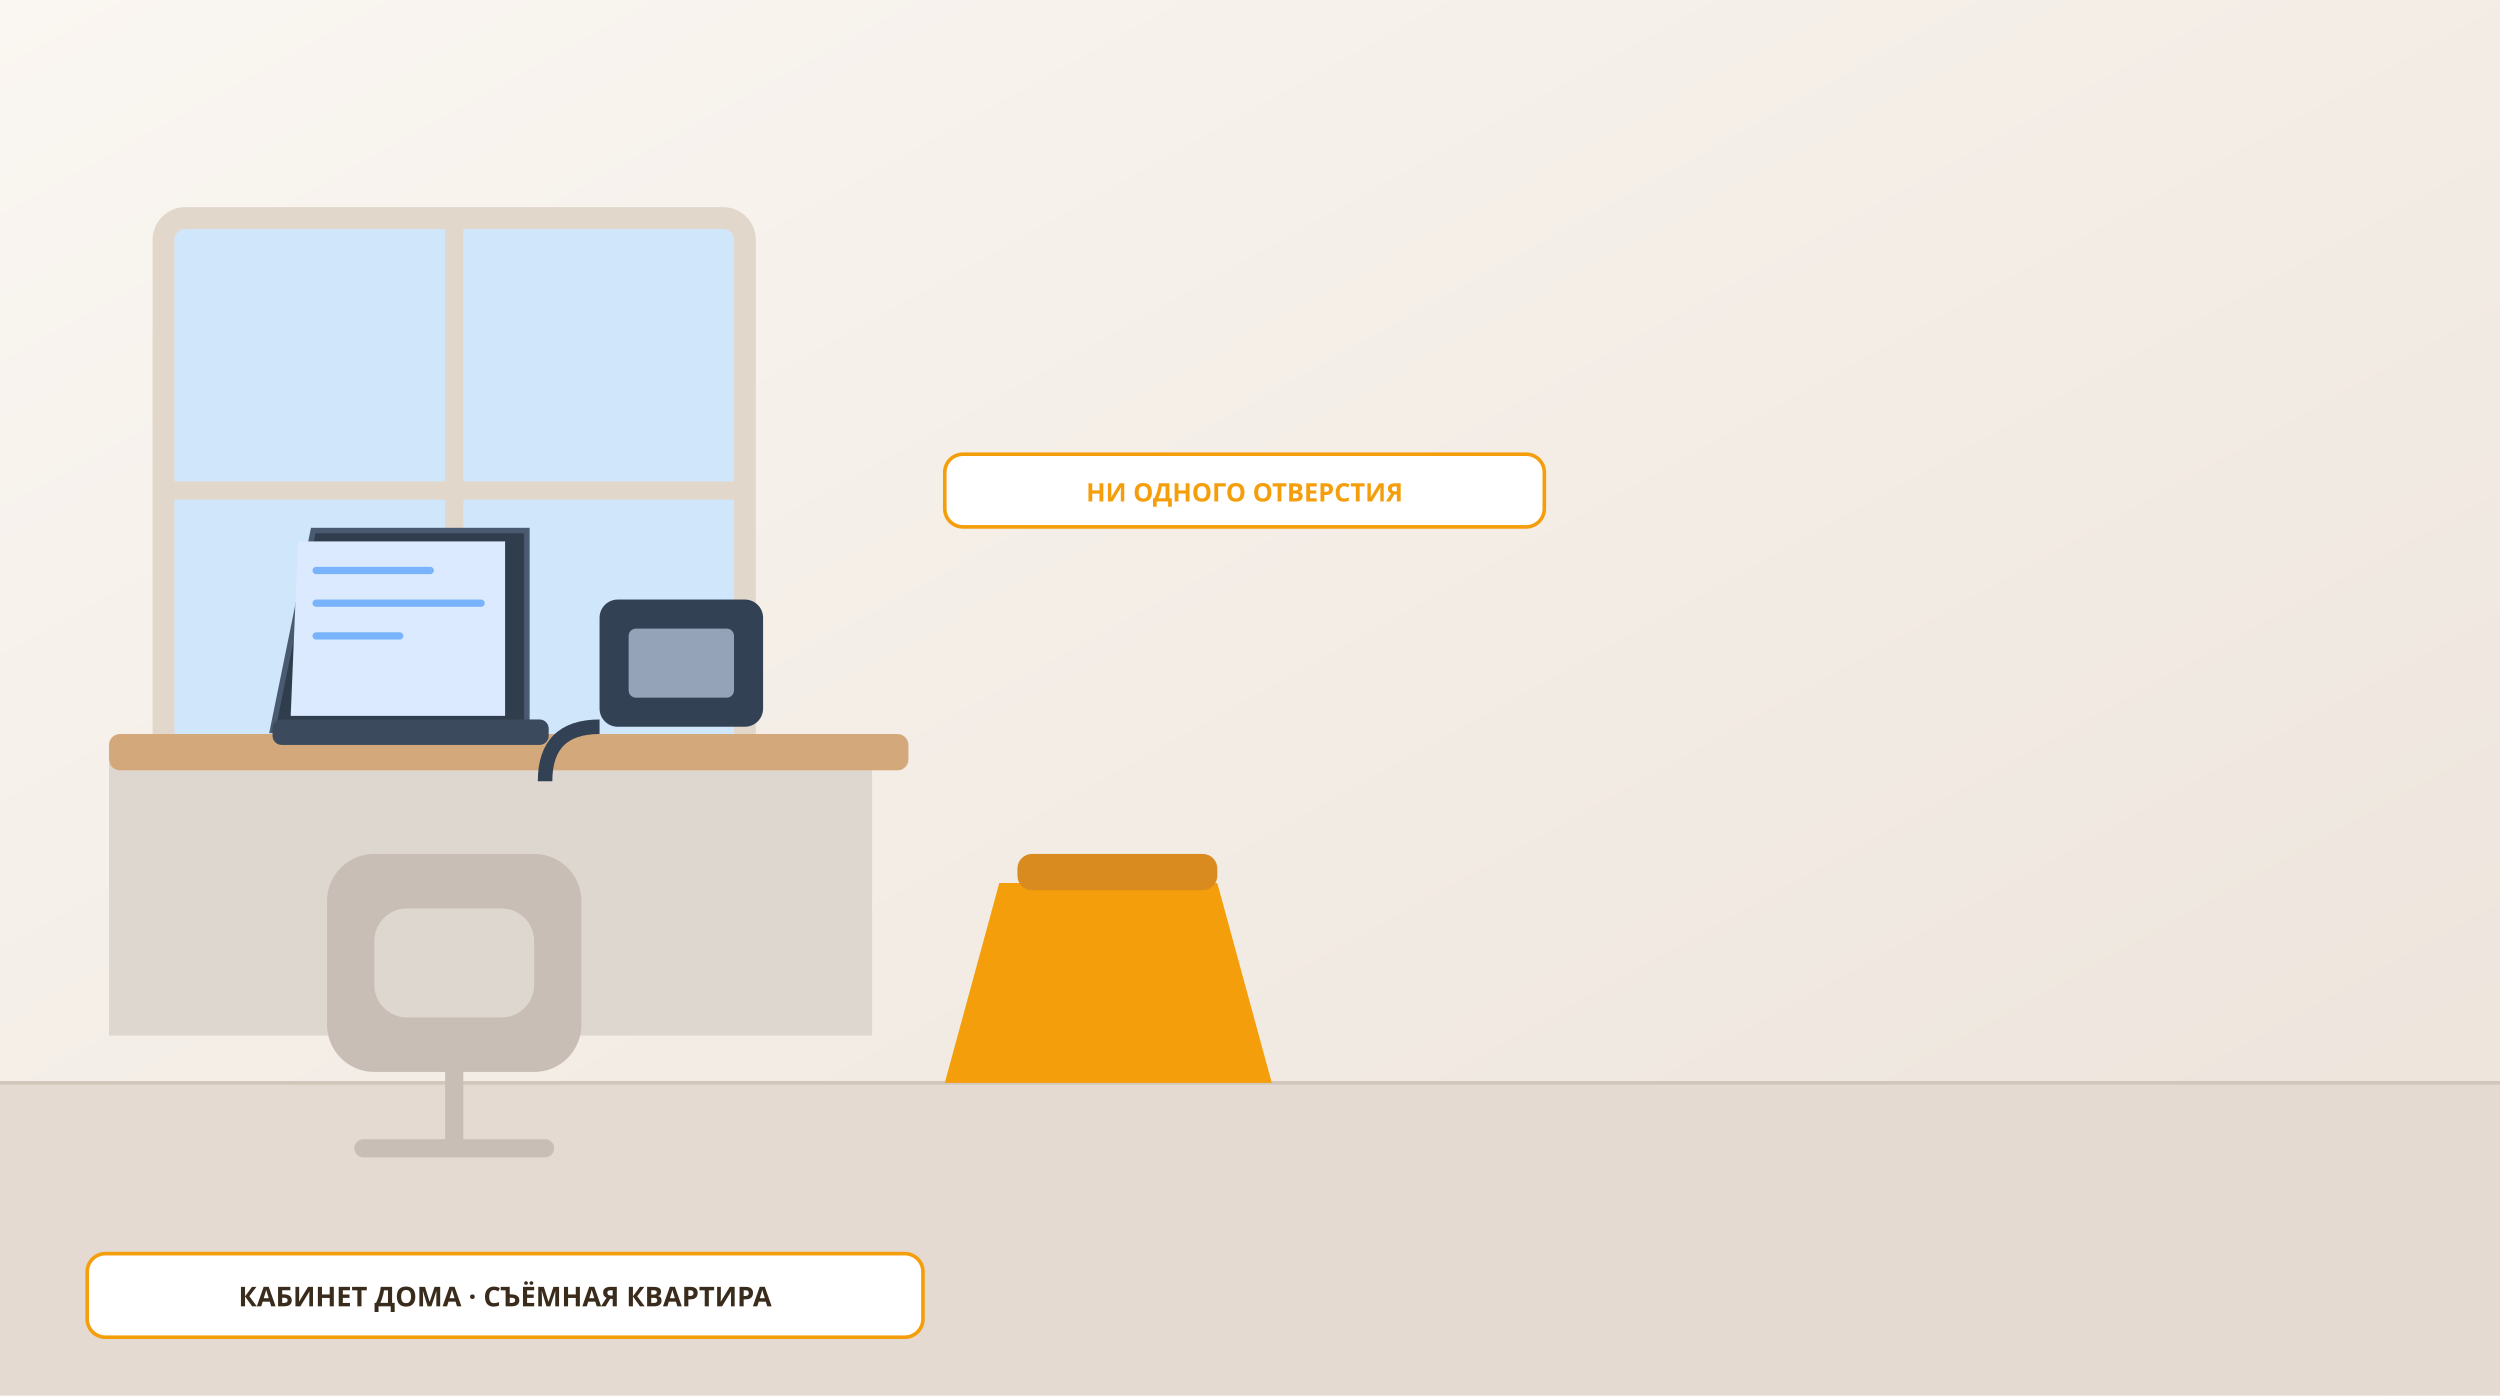
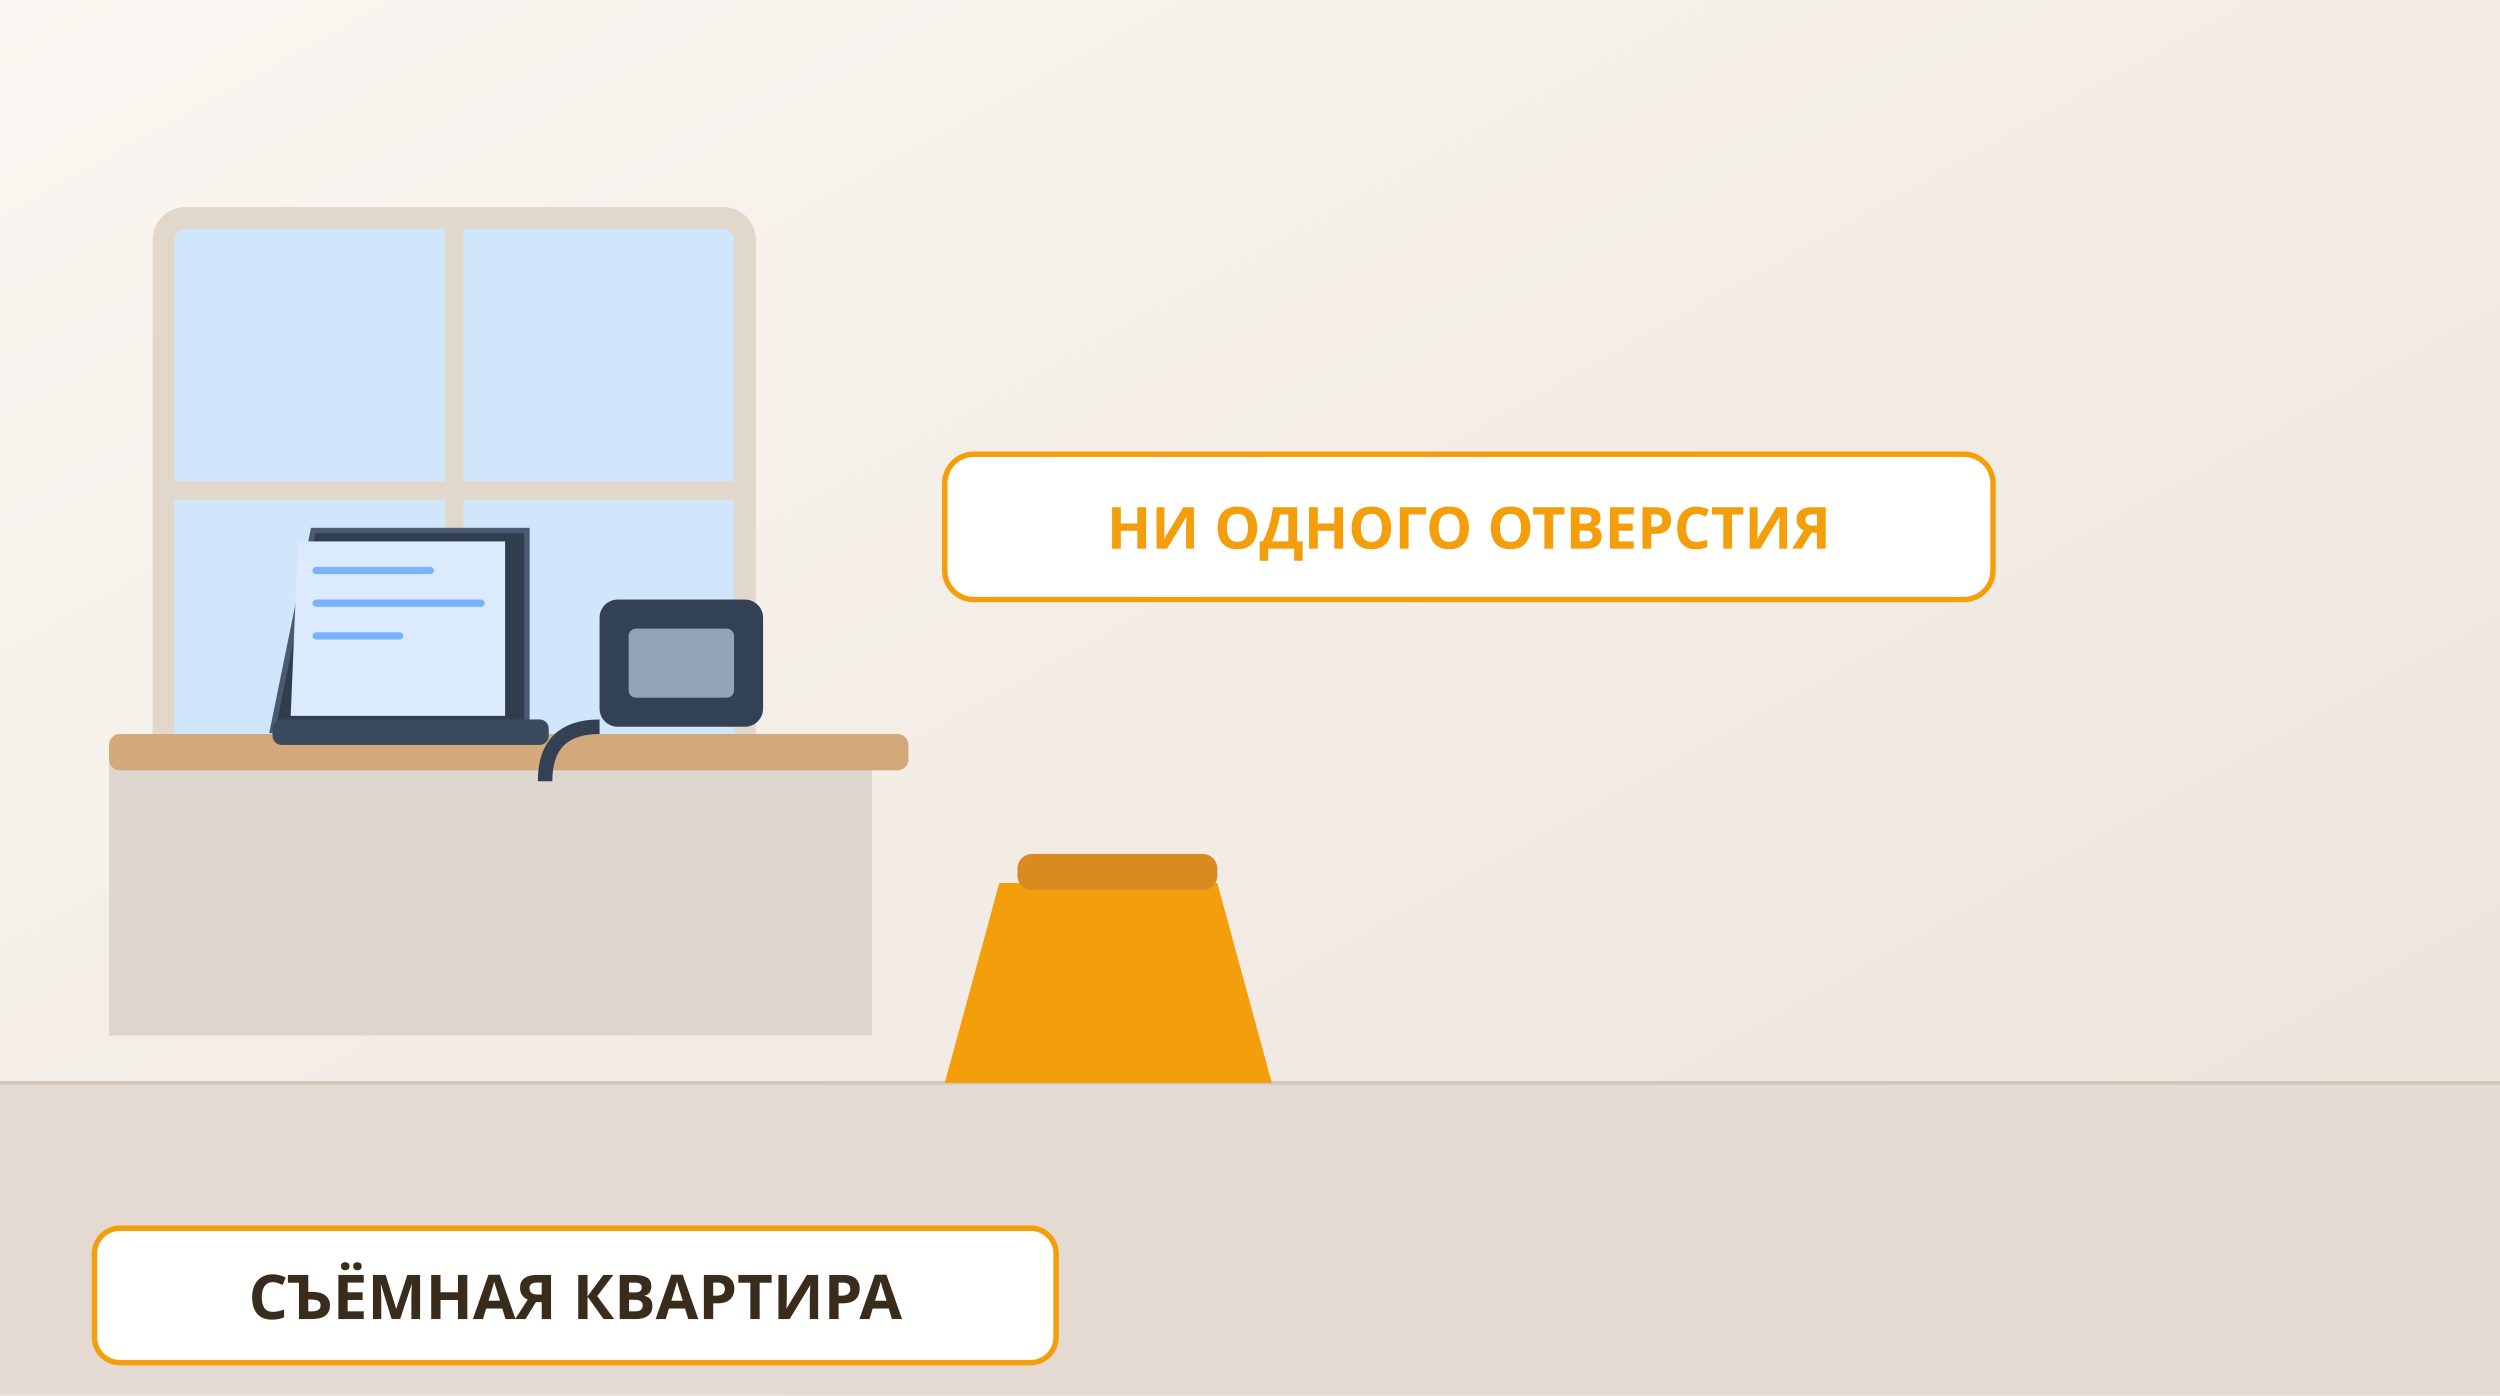
<svg xmlns="http://www.w3.org/2000/svg" viewBox="0 0 1376 768" width="1376" height="768">
  <defs>
    <linearGradient id="bg" x1="0%" y1="0%" x2="100%" y2="100%">
      <stop offset="0%" stop-color="#faf6f1" />
      <stop offset="100%" stop-color="#ece3da" />
    </linearGradient>
  </defs>
  <rect width="1376" height="768" fill="url(#bg)" />
  <rect x="0" y="596" width="1376" height="172" fill="#e4dad1" />
  <line x1="0" y1="596" x2="1376" y2="596" stroke="#d2c6bb" stroke-width="2" />
  <rect x="90" y="120" width="320" height="300" rx="12" fill="#cfe6fb" />
  <rect x="90" y="120" width="320" height="300" rx="12" fill="none" stroke="#e2d7cb" stroke-width="12" />
  <line x1="250" y1="120" x2="250" y2="420" stroke="#e2d7cb" stroke-width="10" />
  <line x1="90" y1="270" x2="410" y2="270" stroke="#e2d7cb" stroke-width="10" />
  <rect x="74" y="420" width="352" height="18" rx="6" fill="#ded7d0" />
  <rect x="60" y="420" width="420" height="150" fill="#ded7d0" />
  <rect x="60" y="404" width="440" height="20" rx="6" fill="#d3a97c" />
  <polygon points="150,402 290,402 290,292 172.4,292" fill="#2f3d4d" stroke="#4a5a70" stroke-width="3" />
  <polygon points="164,298 278,298 278,394 160,394" fill="#dbeafe" />
  <g stroke="#60a5fa" stroke-width="4" stroke-linecap="round" opacity="0.8">
    <line x1="174" y1="314" x2="236.8" y2="314" />
    <line x1="174" y1="332" x2="264.8" y2="332" />
    <line x1="174" y1="350" x2="220" y2="350" />
  </g>
  <rect x="150" y="396" width="152" height="14" rx="5" fill="#3b4a5c" />
  <rect x="330" y="330" width="90" height="70" rx="10" fill="#334155" />
  <rect x="346" y="346" width="58" height="38" rx="4" fill="#94a3b8" />
  <path d="M330 400 q-30 0 -30 30" fill="none" stroke="#334155" stroke-width="8" />
-   <rect x="180" y="470" width="140" height="120" rx="26" fill="#c8beb5" />
-   <rect x="206" y="500" width="88" height="60" rx="18" fill="#ded7d0" />
-   <path d="M250 590 v42 M200 632 h100" stroke="#c8beb5" stroke-width="10" stroke-linecap="round" />
  <path d="M520 596 h180 l-30 -110 h-120 z" fill="#f59e0b" />
  <rect x="560" y="470" width="110" height="20" rx="8" fill="#d98b1f" />
-   <rect x="520" y="250" width="330" height="40" rx="10" fill="#ffffff" stroke="#f59e0b" stroke-width="2" />
-   <text x="685" y="276" font-family="system-ui, sans-serif" font-size="14" font-weight="800" fill="#f59e0b" text-anchor="middle">НИ ОДНОГО ОТВЕРСТИЯ</text>
-   <rect x="48" y="690" width="460" height="46" rx="10" fill="#ffffff" stroke="#f59e0b" stroke-width="2" />
-   <text x="278" y="719" font-family="system-ui, sans-serif" font-size="15" font-weight="700" fill="#3a2c1c" text-anchor="middle">КАБИНЕТ ДОМА · СЪЁМНАЯ КВАРТИРА</text>
+   <rect x="520" y="250" width="576.96" height="80" rx="16" fill="#ffffff" stroke="#f59e0b" stroke-width="3" />
+   <text x="808.48" y="302" font-family="system-ui, sans-serif" font-size="32" font-weight="800" fill="#f59e0b" text-anchor="middle">НИ ОДНОГО ОТВЕРСТИЯ</text>
+   <rect x="52" y="676" width="529.28" height="74" rx="14" fill="#ffffff" stroke="#f59e0b" stroke-width="3" />
+   <text x="316.64" y="726" font-family="system-ui, sans-serif" font-size="34" font-weight="800" fill="#3a2c1c" text-anchor="middle">СЪЁМНАЯ КВАРТИРА</text>
</svg>
